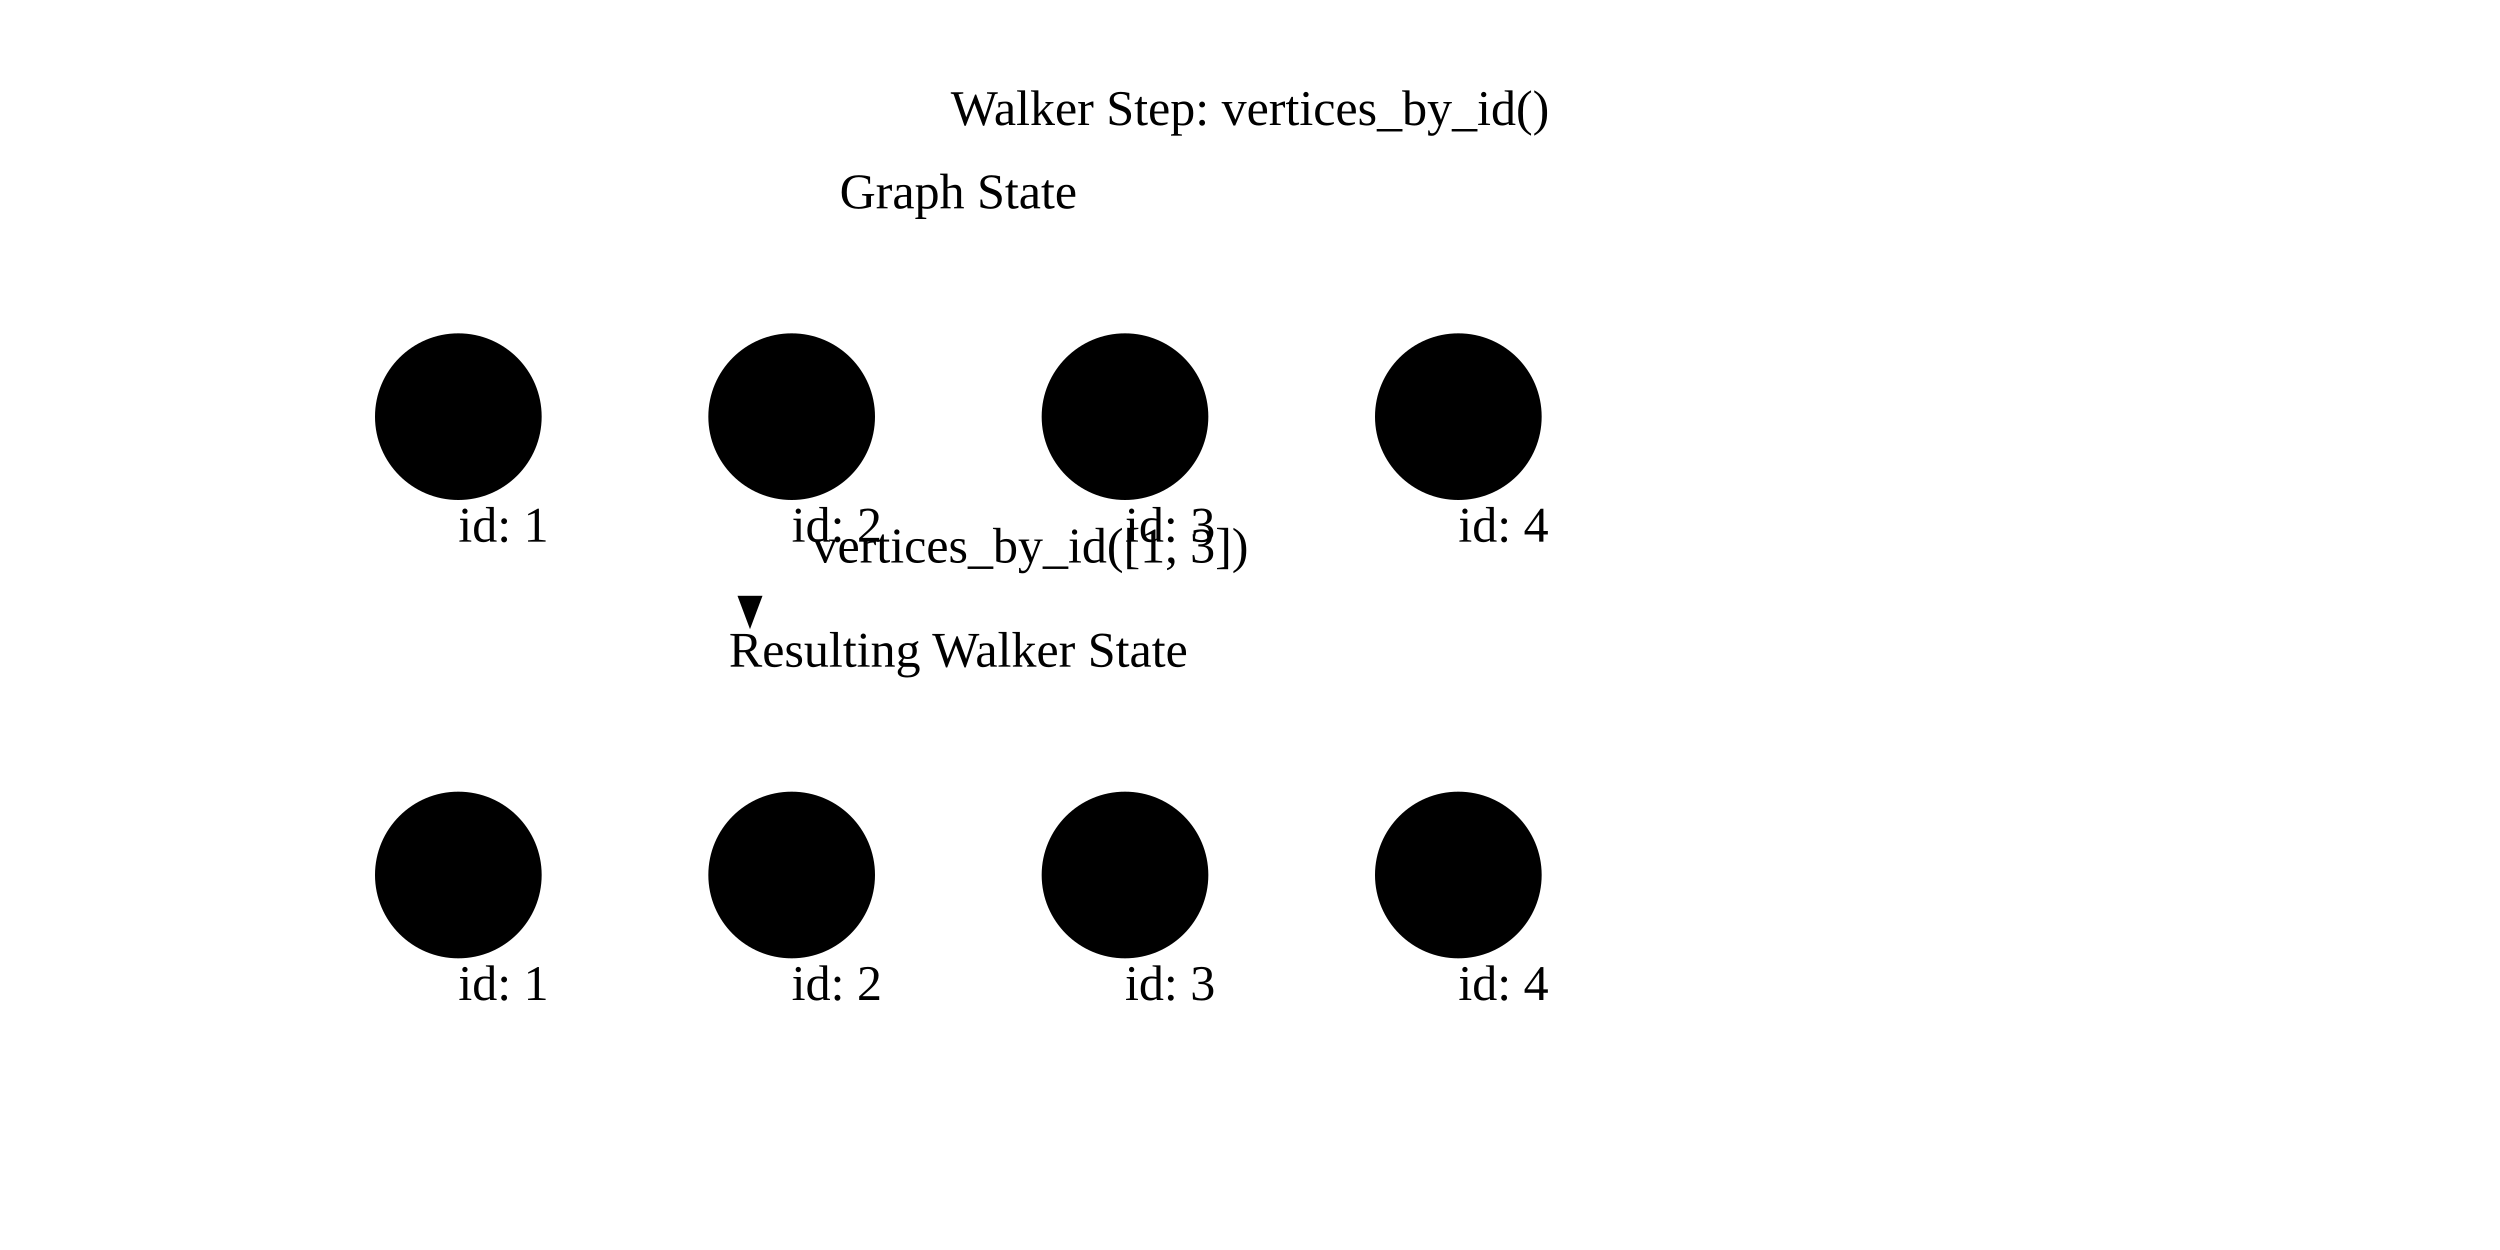
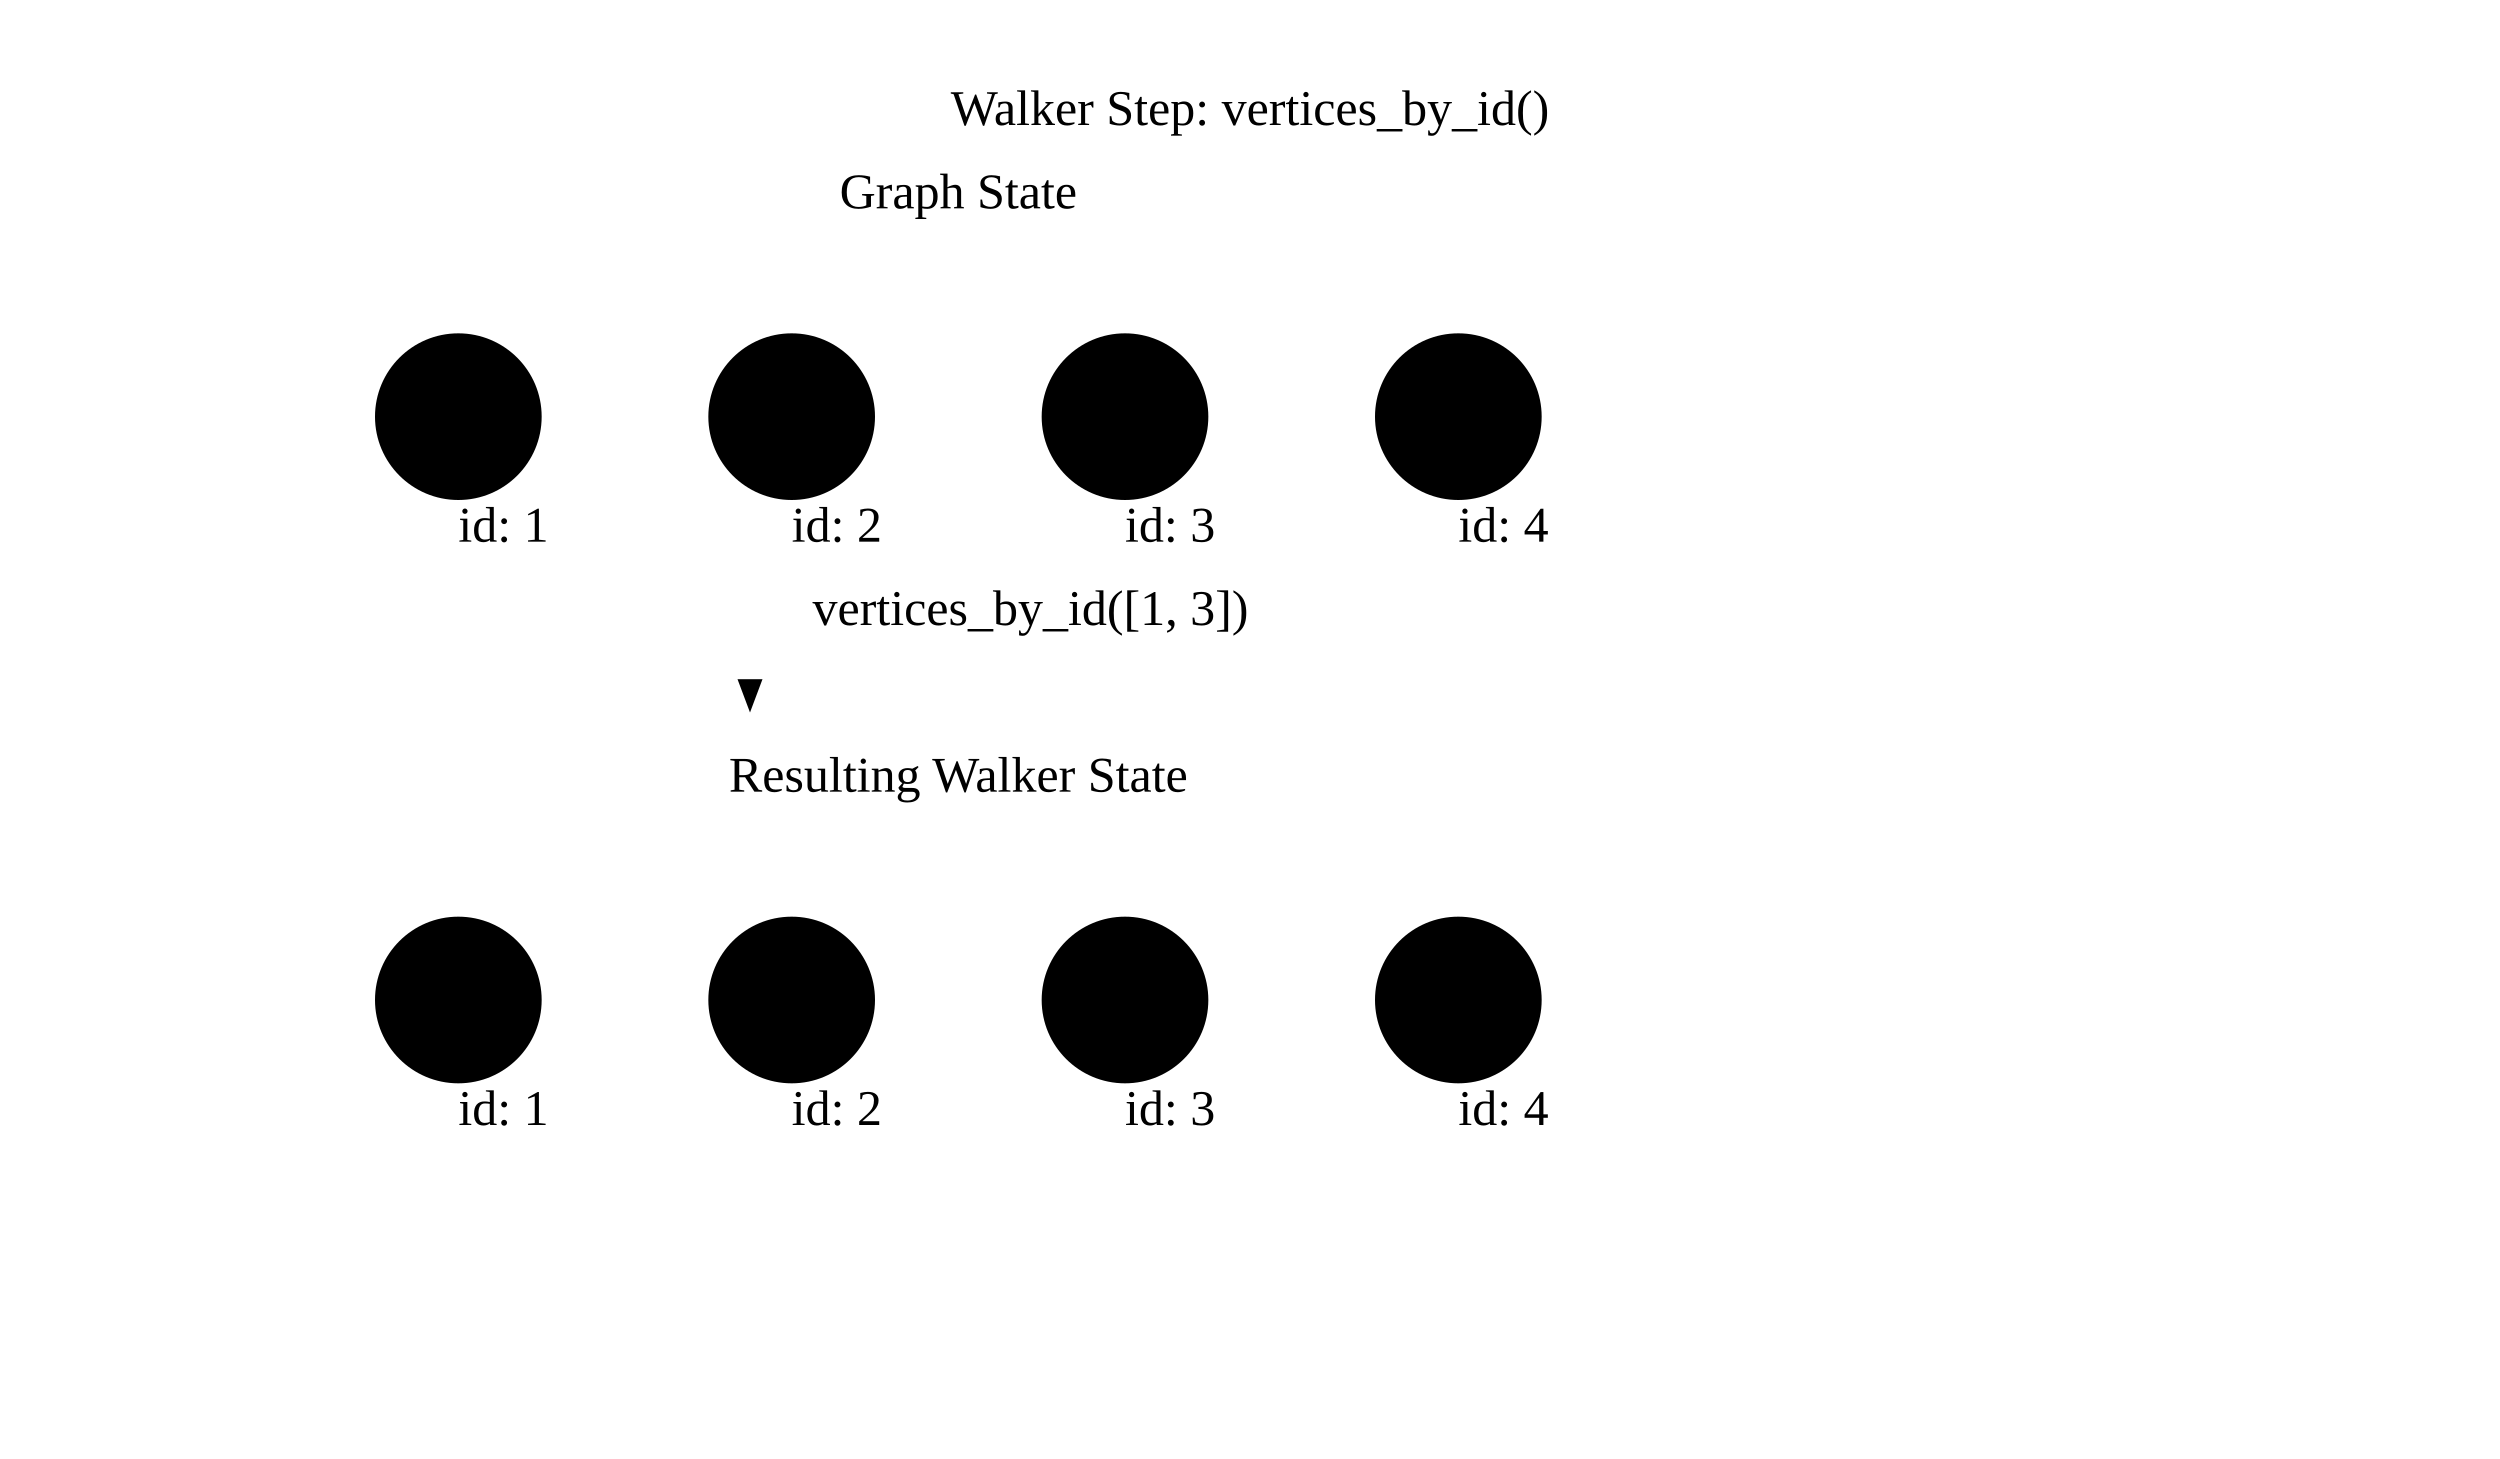
- <svg xmlns="http://www.w3.org/2000/svg" viewBox="0 0 600 300">
+ <svg xmlns="http://www.w3.org/2000/svg" viewBox="0 0 600 350">
  <defs>
    <marker id="arrowhead-pointer" class="marker-arrowhead-pointer marker-base" markerWidth="8" markerHeight="6" refX="7" refY="3" orient="auto" markerUnits="strokeWidth">
      <path d="M0,0 L8,3 L0,6 Z" />
    </marker>
  </defs>
  <text x="300" y="30" class="step-label halo" text-anchor="middle">Walker Step: <tspan class="code">vertices_by_id()</tspan>
  </text>
  <g id="graph-state" transform="translate(50, 50)">
    <text class="step-label" x="180" y="0" text-anchor="middle">Graph State</text>
    <g class="node" transform="translate(60, 50)">
      <circle r="20" />
      <text class="node-label">V1</text>
      <text class="property-text halo" y="30">id: 1</text>
    </g>
    <g class="node" transform="translate(140, 50)">
      <circle r="20" />
      <text class="node-label">V2</text>
      <text class="property-text halo" y="30">id: 2</text>
    </g>
    <g class="node" transform="translate(220, 50)">
      <circle r="20" />
      <text class="node-label">V3</text>
      <text class="property-text halo" y="30">id: 3</text>
    </g>
    <g class="node" transform="translate(300, 50)">
      <circle r="20" />
      <text class="node-label">V4</text>
      <text class="property-text halo" y="30">id: 4</text>
    </g>
  </g>
-   <line class="step-arrow" x1="180" y1="110" x2="180" y2="150" marker-end="url(#arrowhead-pointer)" />
-   <text x="195" y="135" class="text-color-muted" font-size="12px">vertices_by_id([1, 3])</text>
-   <g id="walker-state" transform="translate(50, 160)">
+   <line class="step-arrow" x1="180" y1="120" x2="180" y2="170" marker-end="url(#arrowhead-pointer)" />
+   <text x="195" y="150" class="text-color-muted" font-size="12px">vertices_by_id([1, 3])</text>
+   <g id="walker-state" transform="translate(50, 190)">
    <text class="step-label" x="180" y="0" text-anchor="middle">Resulting Walker State</text>
    <g class="node highlighted" transform="translate(60, 50)">
      <circle r="20" />
      <text class="node-label">V1</text>
      <text class="property-text halo" y="30">id: 1</text>
    </g>
    <g class="node visited" transform="translate(140, 50)">
      <circle r="20" />
      <text class="node-label">V2</text>
      <text class="property-text halo" y="30">id: 2</text>
    </g>
    <g class="node highlighted" transform="translate(220, 50)">
      <circle r="20" />
      <text class="node-label">V3</text>
      <text class="property-text halo" y="30">id: 3</text>
    </g>
    <g class="node visited" transform="translate(300, 50)">
      <circle r="20" />
      <text class="node-label">V4</text>
      <text class="property-text halo" y="30">id: 4</text>
    </g>
  </g>
</svg>
